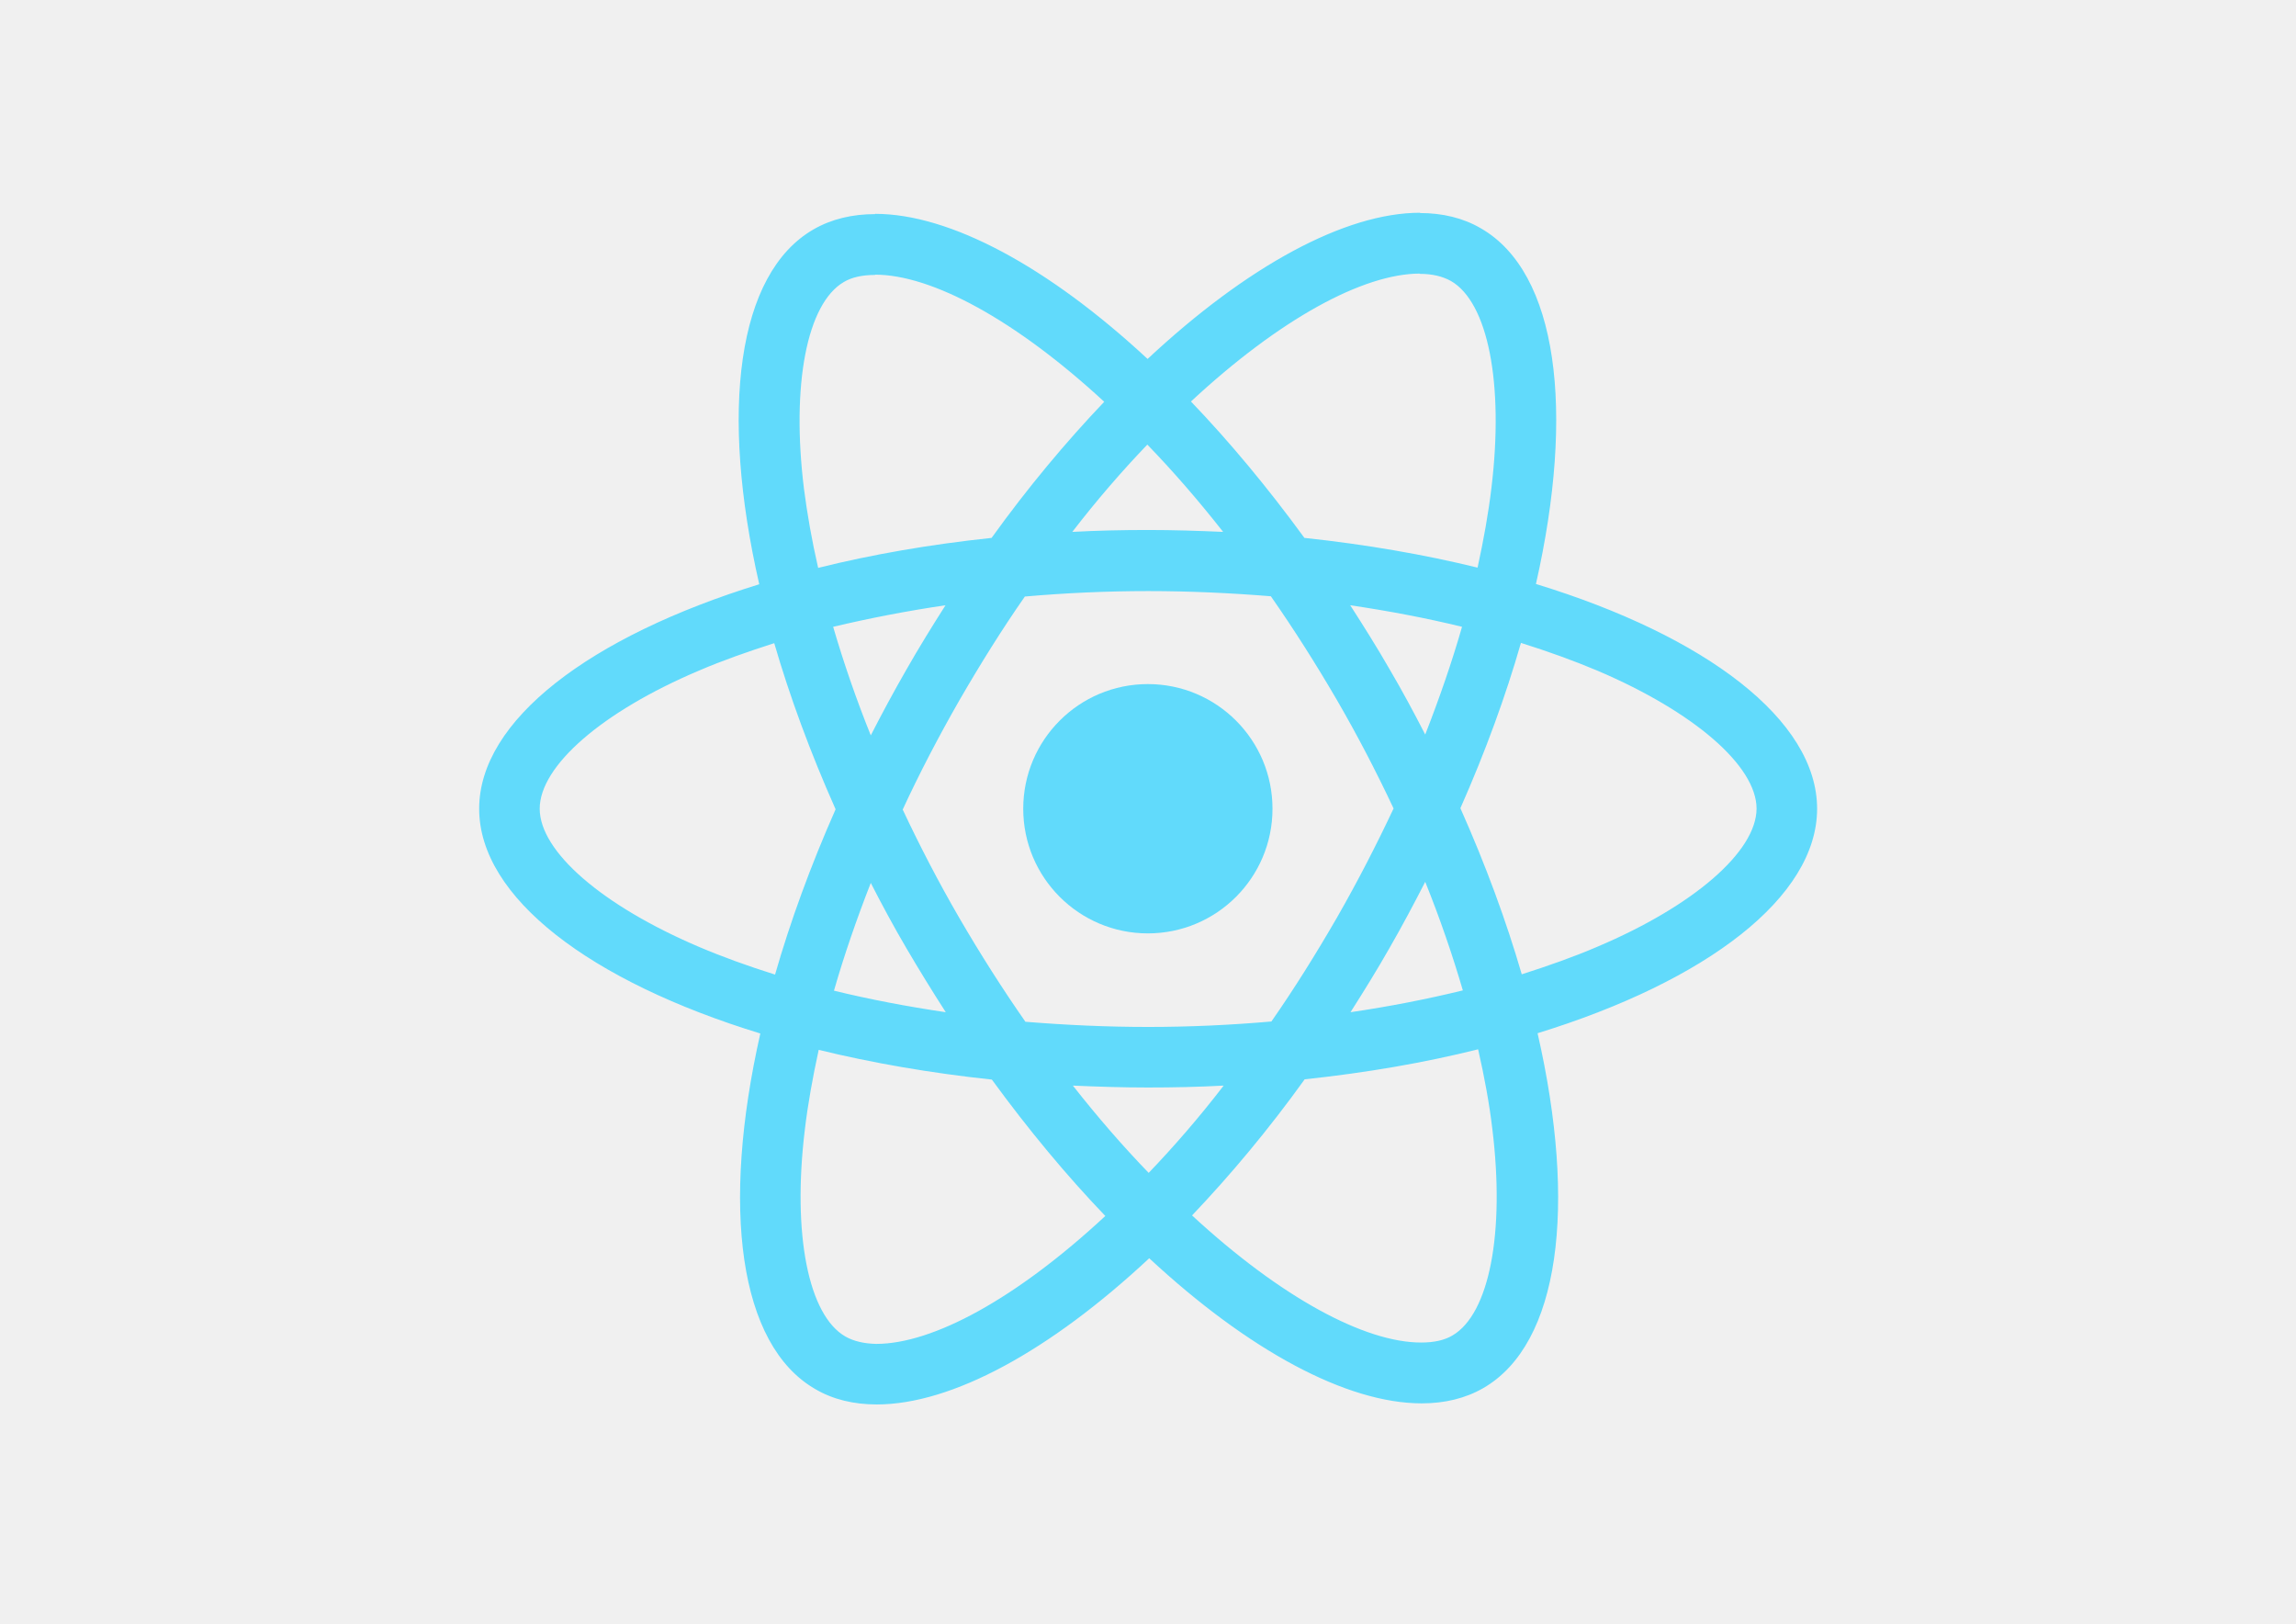
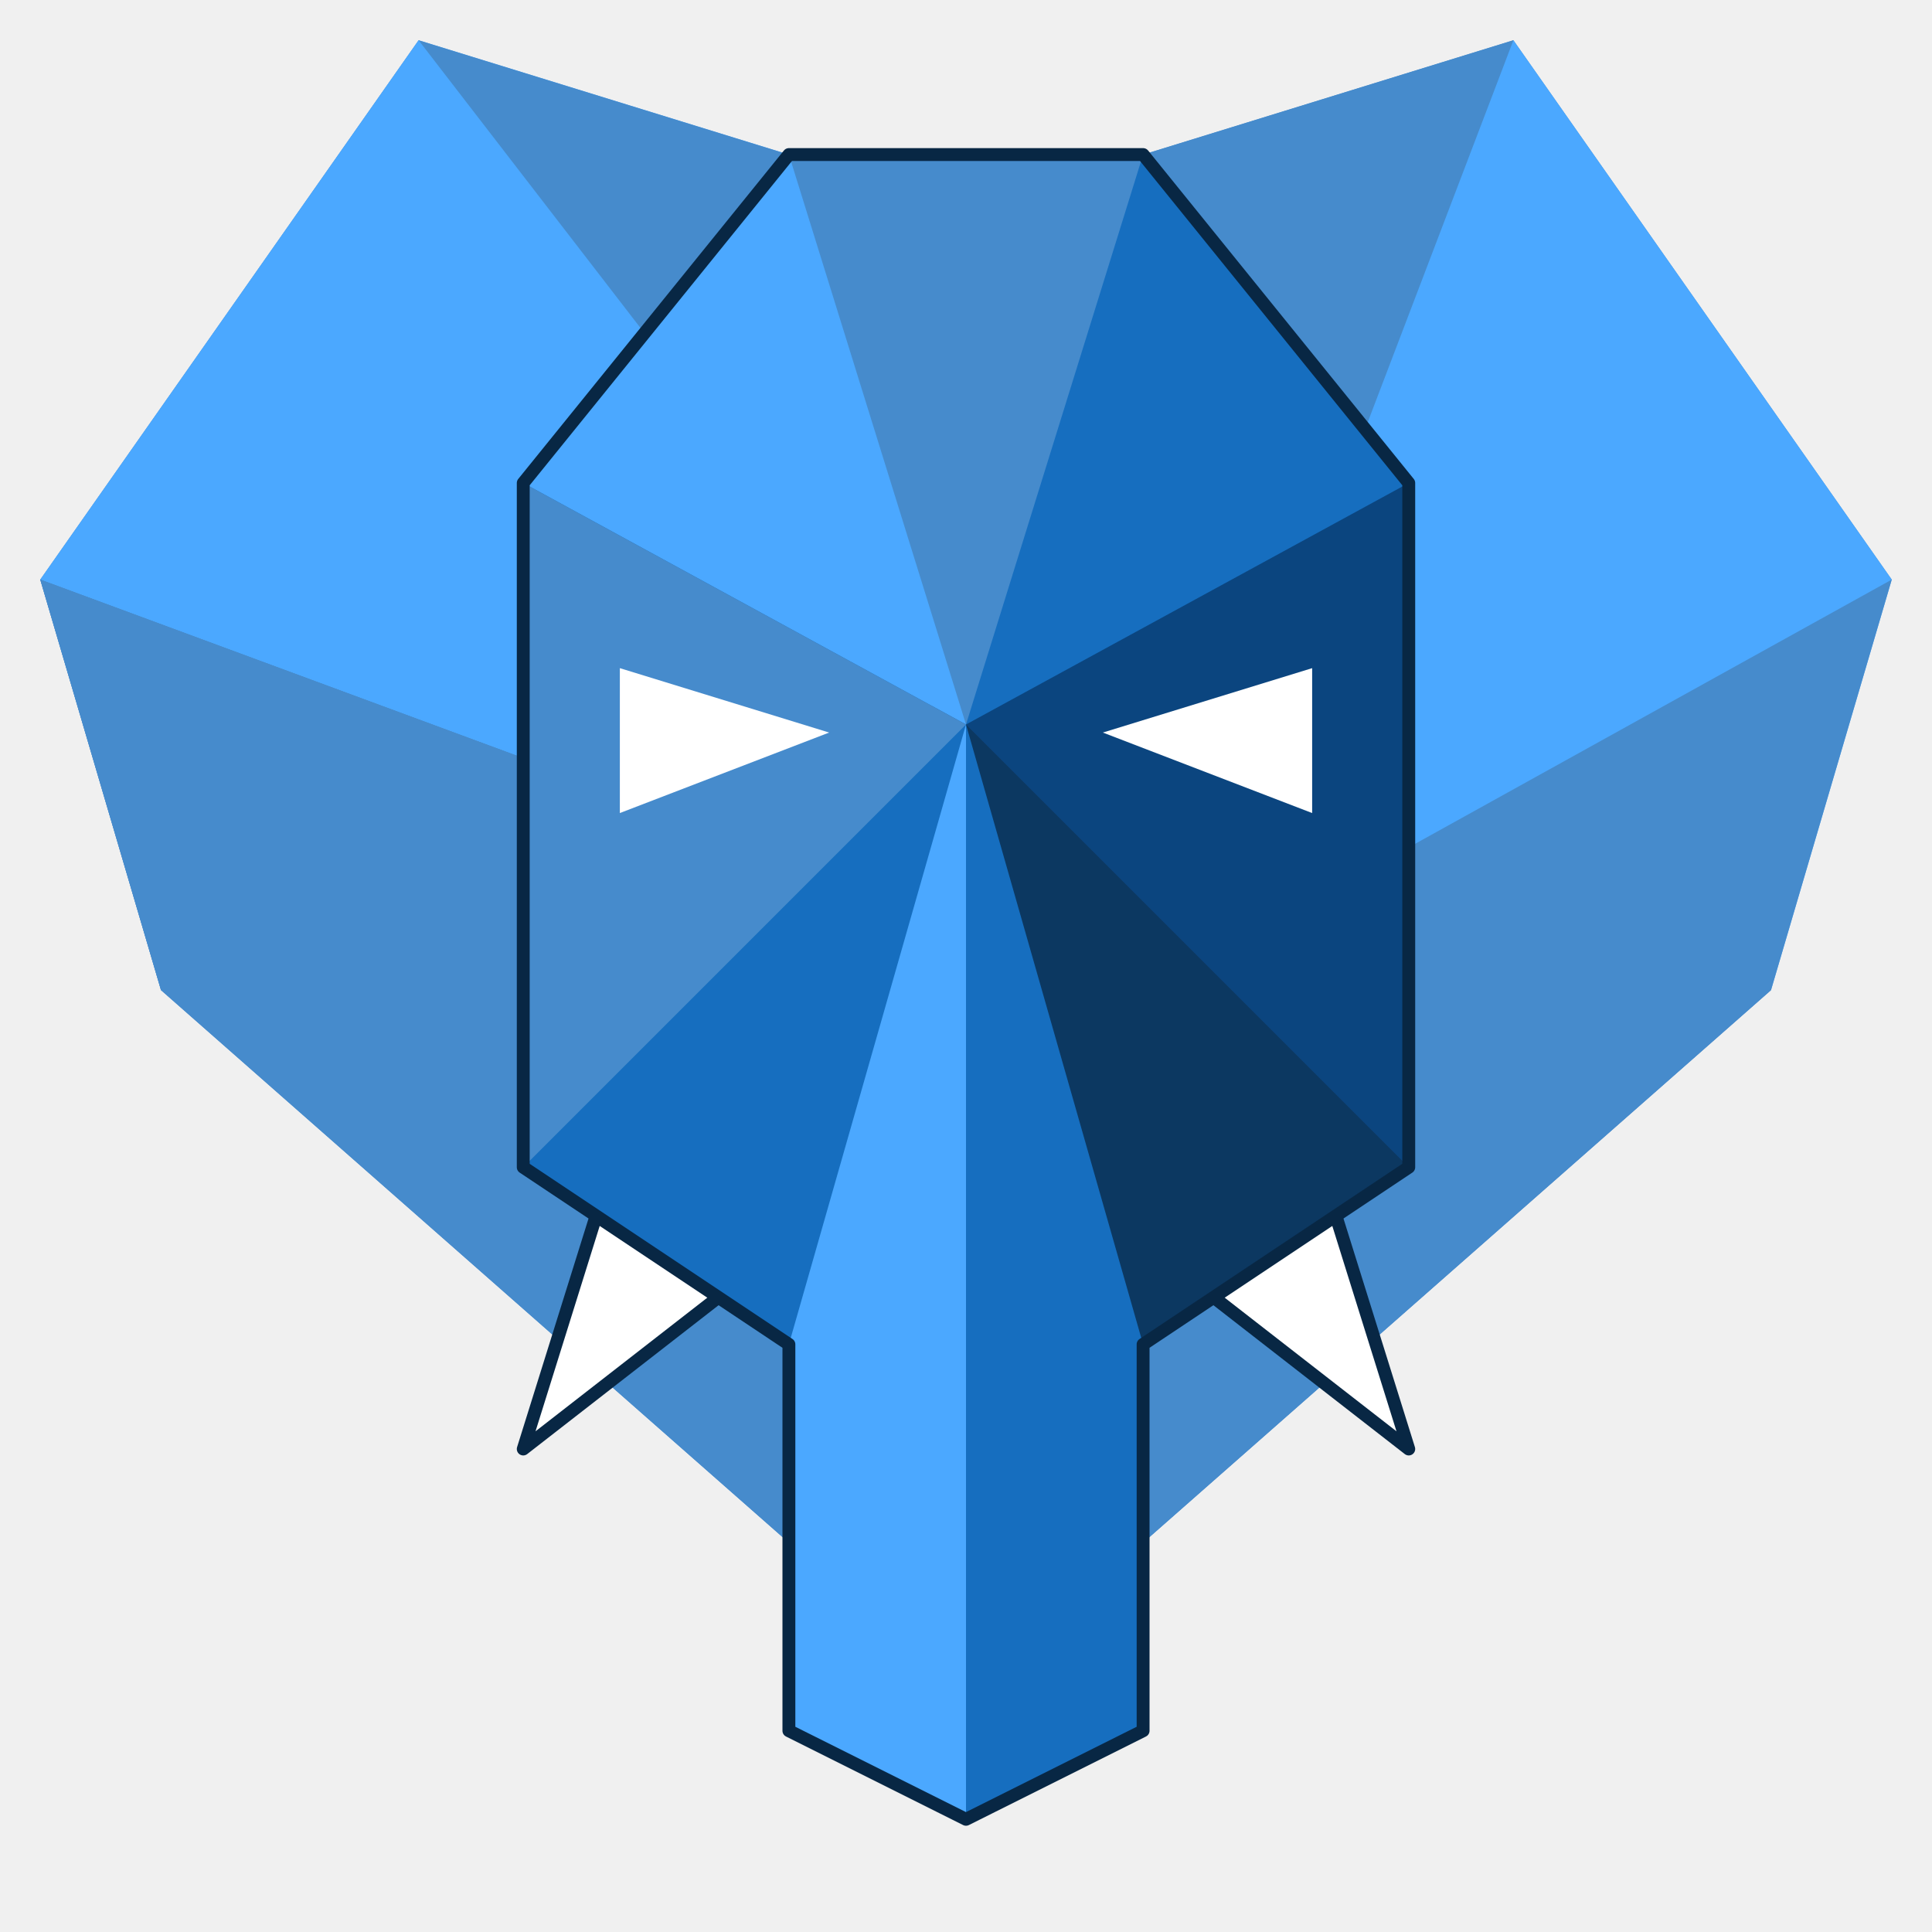
- <svg xmlns="http://www.w3.org/2000/svg" viewBox="0 0 841.9 595.3">
-   <g fill="#61DAFB">
-     <path d="M666.3 296.5c0-32.5-40.7-63.3-103.1-82.4 14.4-63.6 8-114.2-20.2-130.4-6.5-3.8-14.1-5.6-22.4-5.6v22.3c4.6 0 8.3.9 11.4 2.6 13.6 7.8 19.5 37.5 14.9 75.7-1.1 9.4-2.9 19.3-5.1 29.4-19.6-4.8-41-8.5-63.5-10.9-13.5-18.5-27.5-35.3-41.6-50 32.6-30.3 63.2-46.9 84-46.9V78c-27.5 0-63.5 19.6-99.9 53.6-36.4-33.8-72.4-53.2-99.9-53.2v22.3c20.7 0 51.4 16.5 84 46.6-14 14.7-28 31.4-41.3 49.9-22.6 2.4-44 6.1-63.6 11-2.3-10-4-19.7-5.2-29-4.7-38.2 1.1-67.9 14.6-75.8 3-1.8 6.9-2.6 11.5-2.6V78.5c-8.4 0-16 1.8-22.6 5.6-28.1 16.2-34.4 66.7-19.9 130.1-62.2 19.2-102.7 49.9-102.7 82.3 0 32.5 40.7 63.3 103.1 82.4-14.4 63.6-8 114.2 20.2 130.4 6.5 3.8 14.1 5.6 22.5 5.6 27.5 0 63.5-19.6 99.9-53.6 36.4 33.8 72.4 53.2 99.9 53.2 8.4 0 16-1.8 22.6-5.6 28.1-16.2 34.4-66.7 19.9-130.1 62-19.1 102.5-49.9 102.5-82.3zm-130.2-66.7c-3.7 12.9-8.3 26.2-13.5 39.5-4.1-8-8.4-16-13.1-24-4.6-8-9.5-15.8-14.4-23.4 14.2 2.1 27.9 4.7 41 7.9zm-45.8 106.5c-7.8 13.5-15.8 26.3-24.1 38.2-14.9 1.3-30 2-45.2 2-15.1 0-30.2-.7-45-1.9-8.3-11.9-16.4-24.6-24.2-38-7.6-13.1-14.5-26.4-20.8-39.8 6.2-13.4 13.2-26.8 20.7-39.9 7.8-13.5 15.8-26.3 24.1-38.2 14.9-1.3 30-2 45.2-2 15.1 0 30.2.7 45 1.9 8.3 11.9 16.4 24.6 24.2 38 7.6 13.1 14.5 26.4 20.8 39.8-6.3 13.4-13.2 26.8-20.7 39.9zm32.3-13c5.4 13.4 10 26.8 13.8 39.8-13.1 3.2-26.9 5.9-41.2 8 4.9-7.7 9.8-15.6 14.4-23.7 4.6-8 8.9-16.1 13-24.1zM421.2 430c-9.3-9.6-18.6-20.3-27.8-32 9 .4 18.2.7 27.5.7 9.4 0 18.7-.2 27.8-.7-9 11.7-18.3 22.4-27.5 32zm-74.4-58.9c-14.2-2.1-27.9-4.7-41-7.9 3.7-12.9 8.3-26.2 13.5-39.5 4.1 8 8.4 16 13.1 24 4.7 8 9.5 15.8 14.4 23.4zM420.7 163c9.3 9.6 18.6 20.3 27.8 32-9-.4-18.2-.7-27.5-.7-9.4 0-18.7.2-27.8.7 9-11.7 18.3-22.4 27.5-32zm-74 58.9c-4.9 7.7-9.8 15.6-14.4 23.7-4.6 8-8.9 16-13 24-5.4-13.4-10-26.8-13.8-39.8 13.1-3.1 26.9-5.8 41.2-7.9zm-90.5 125.2c-35.4-15.1-58.3-34.9-58.3-50.6 0-15.7 22.9-35.6 58.3-50.6 8.6-3.7 18-7 27.7-10.1 5.7 19.6 13.2 40 22.5 60.9-9.2 20.8-16.6 41.1-22.2 60.6-9.9-3.1-19.3-6.5-28-10.2zM310 490c-13.6-7.8-19.5-37.5-14.9-75.7 1.1-9.4 2.9-19.3 5.1-29.4 19.6 4.8 41 8.5 63.5 10.9 13.5 18.5 27.5 35.3 41.6 50-32.6 30.3-63.2 46.9-84 46.9-4.5-.1-8.3-1-11.3-2.7zm237.2-76.2c4.7 38.2-1.1 67.9-14.6 75.8-3 1.8-6.9 2.6-11.5 2.6-20.7 0-51.4-16.5-84-46.6 14-14.7 28-31.4 41.3-49.9 22.6-2.4 44-6.1 63.6-11 2.3 10.1 4.1 19.8 5.2 29.1zm38.5-66.7c-8.6 3.7-18 7-27.7 10.1-5.7-19.6-13.2-40-22.5-60.9 9.2-20.8 16.6-41.1 22.2-60.6 9.9 3.1 19.3 6.5 28.1 10.2 35.4 15.1 58.3 34.9 58.3 50.6-.1 15.7-23 35.6-58.4 50.6zM320.8 78.4z" />
-     <circle cx="420.9" cy="296.5" r="45.7" />
-     <path d="M520.5 78.1z" />
+ <svg xmlns="http://www.w3.org/2000/svg" width="1200" height="1200" stroke-width="0" shape-rendering="geometricPrecision">
+   <g class="ears">
+     <path fill="#468bcc" d="M100 615L25 360 260 25l455 590z" class="seg1" />
+     <path fill="#4ba8ff" d="M25 360L260 25l340 105 115 485z" class="seg2" />
+     <path fill="#468bcc" d="M260 25l340 105L940 25 715 615z" class="seg1" />
+     <path fill="#468bcc" d="M600 130L940 25l235 335-460 255z" class="seg1" />
+     <path fill="#4ba8ff" d="M940 25l235 335-75 255H715z" class="seg2" />
+     <path fill="#468bcc" d="M1175 360l-75 255-500 440 115-440z" class="seg1" />
+     <path fill="#468bcc" d="M1100 615l-500 440-500-440h615z" class="seg1" />
+     <path fill="#468bcc" d="M600 1055L100 615 25 360l690 255z" class="seg1" />
+     <path fill="#468bcc" d="M100 615L25 360l690 255z" class="seg1" />
+   </g>
+   <g class="face">
+     <path fill="#fff" stroke="#082744" stroke-linejoin="round" stroke-width="8" d="M375 740l85 55-135 105z" class="tusk left-tusk" />
+     <path fill="#fff" stroke="#082744" stroke-linejoin="round" stroke-width="8" d="M825 740l-85 55 135 105z" class="tusk right-tusk" />
+     <path fill="#4ba8ff" d="M325 300L490 96h220L600 450z" class="seg2 forehead-left" />
+     <path fill="#468bcc" d="M490 96h220l165 204-275 150z" class="seg1 forehead-top" />
+     <path fill="#166ebf" d="M710 96l165 204v425L600 450z" class="seg3 forehead-right no-stroke" />
+     <path fill="#0b457f" d="M875 300v425L710 835 600 450z" class="seg4 right-eye-area no-stroke" />
+     <path fill="#0c3861" d="M875 725L710 835l-110 295V450z" class="seg5 face-bottom-right no-stroke" />
+     <path fill="#166ebf" d="M710 835v240l-110 55-110-295 110-385z" class="seg3 no-stroke trunk-highlight-right" />
+     <path fill="#4ba8ff" d="M600 1130l-110-55V835L325 725l275-275z" class="seg2 no-stroke trunk-highlight-left" />
+     <path fill="#166ebf" d="M490 835L325 725V300l275 150z" class="seg3 face-bottom-left no-stroke" />
+     <path fill="#468bcc" d="M325 725V300l275 150z" class="seg1 left-eye-area no-stroke" />
+     <path fill="none" stroke="#082744" stroke-linejoin="round" stroke-width="8" d="M490 96h220l165 204v425L710 835v240l-110 55-110-55V835L325 725V300z" class="entire-face stroke-only" />
+     <path fill="#fff" d="M385 415l130 40-130 50z" class="eye left-eye" />
+     <path fill="#fff" d="M815 415l-130 40 130 50z" class="eye right-eye" />
  </g>
</svg>
